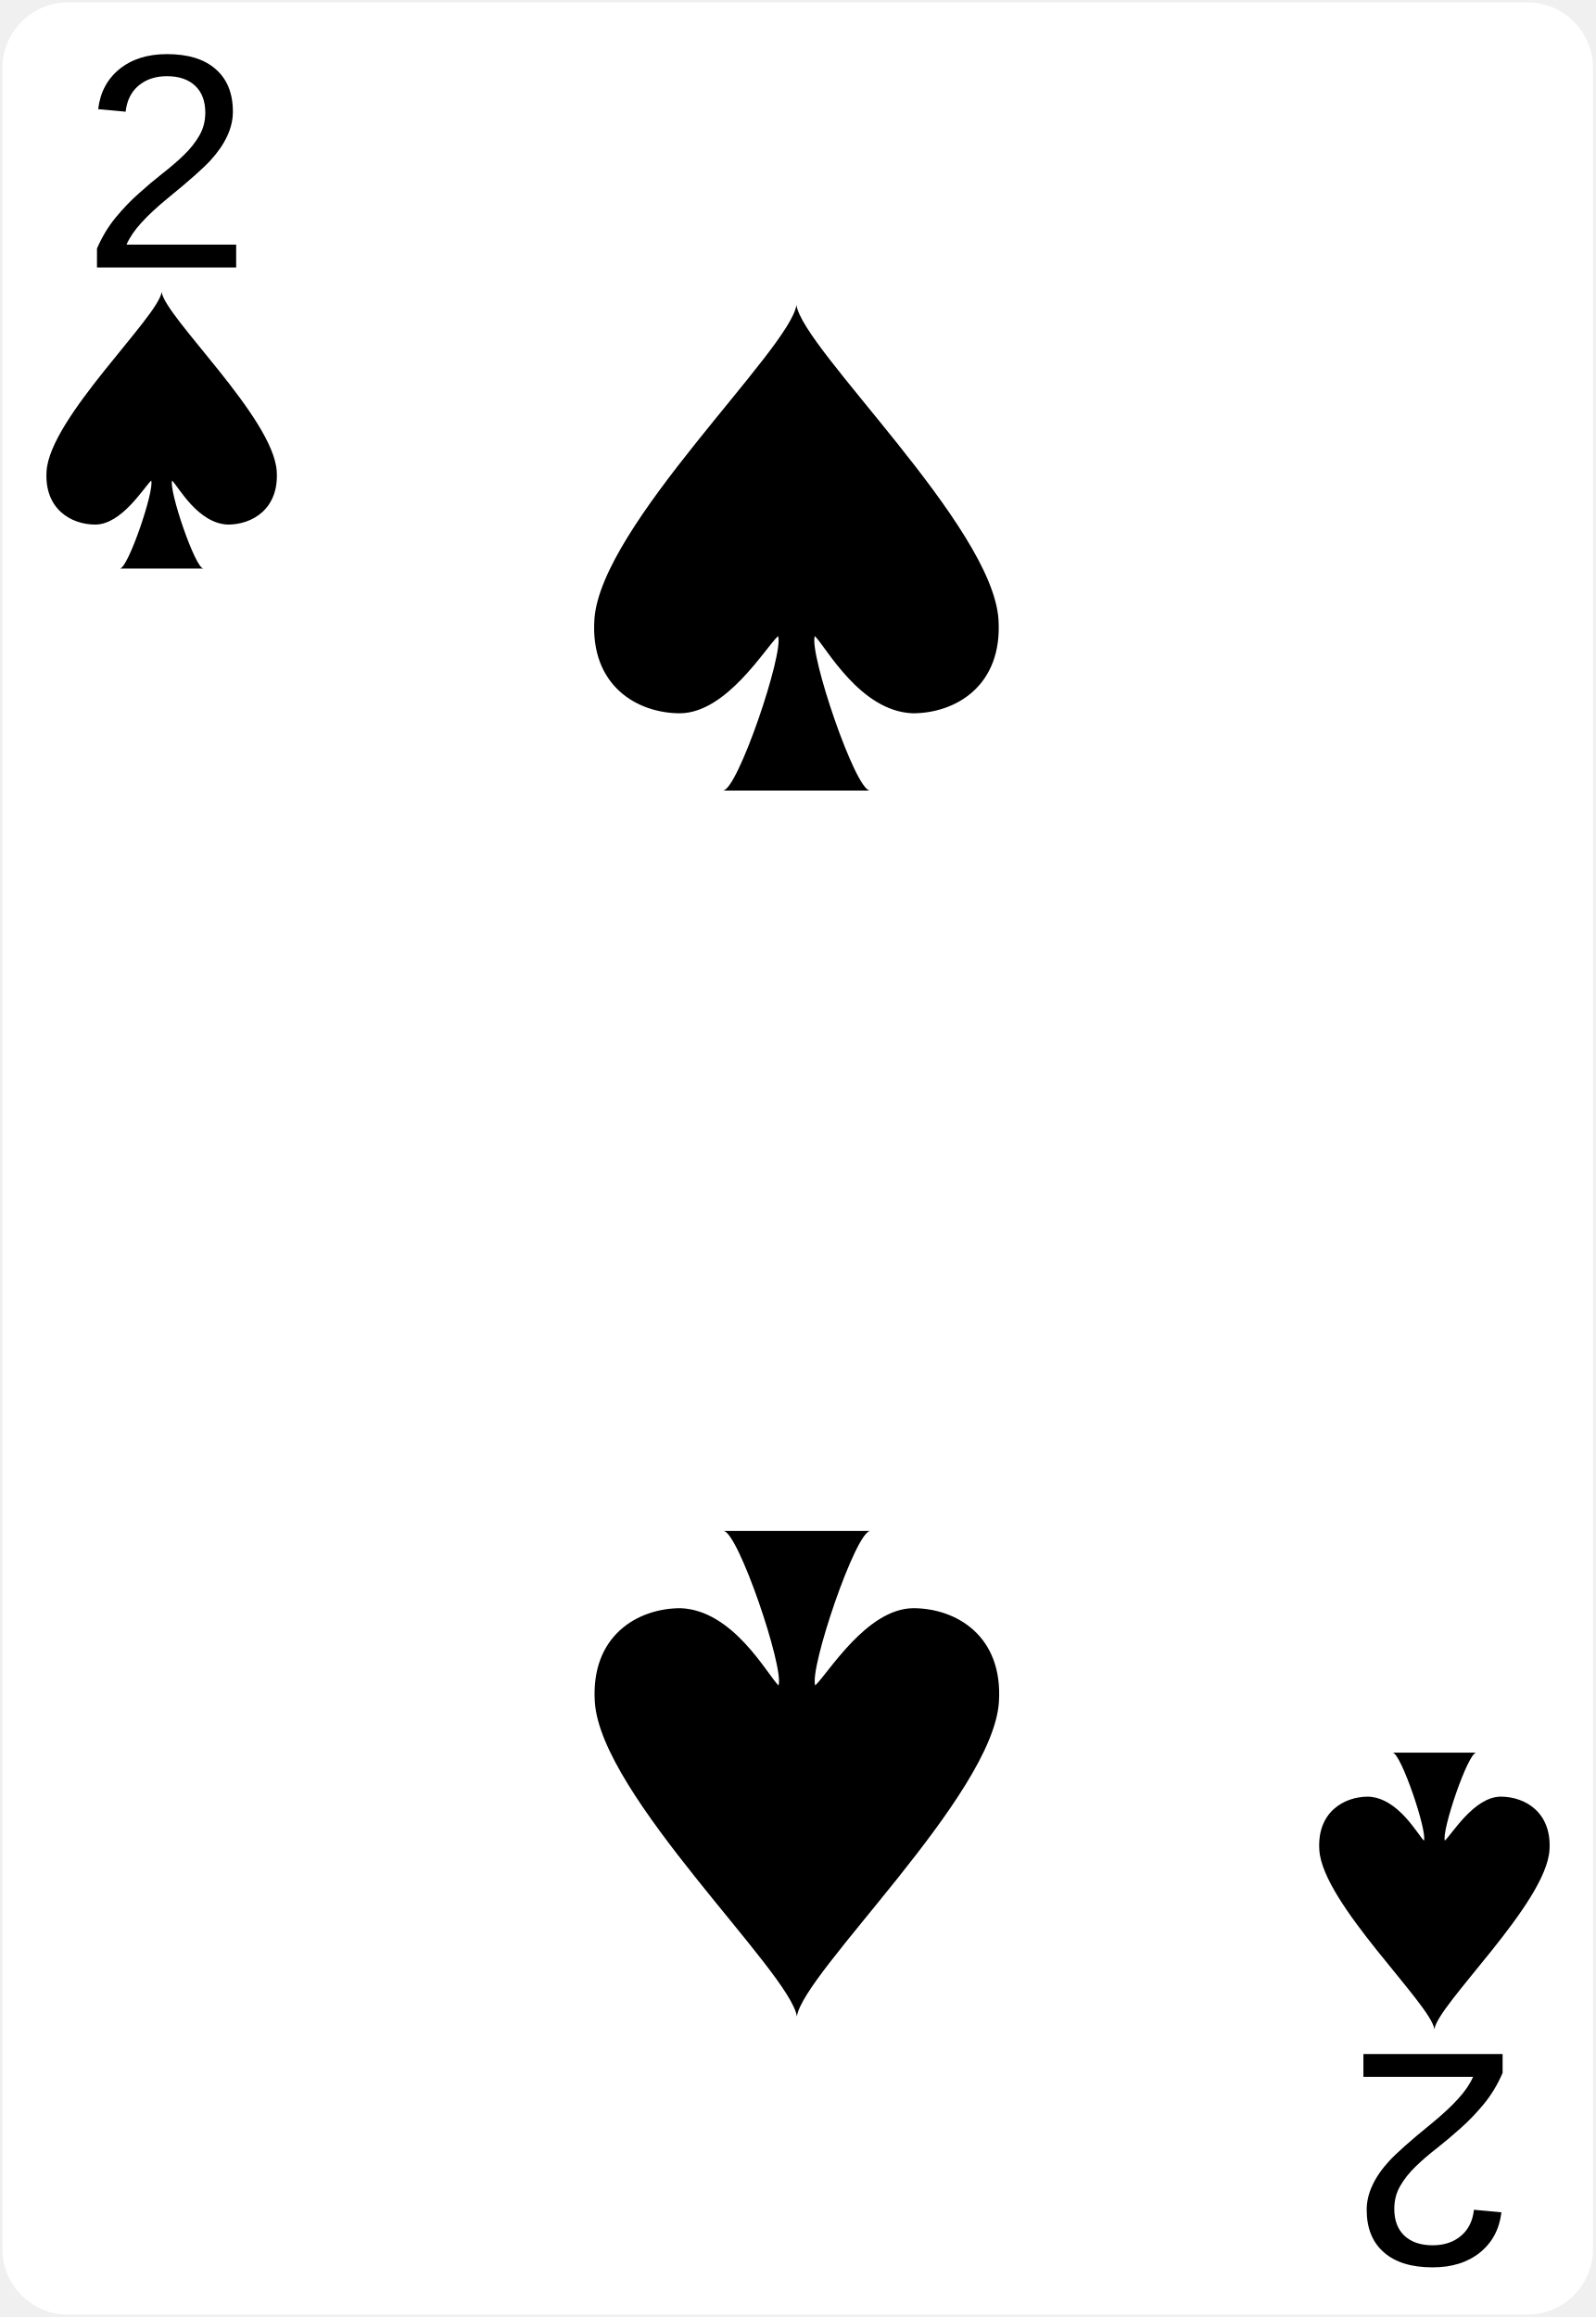
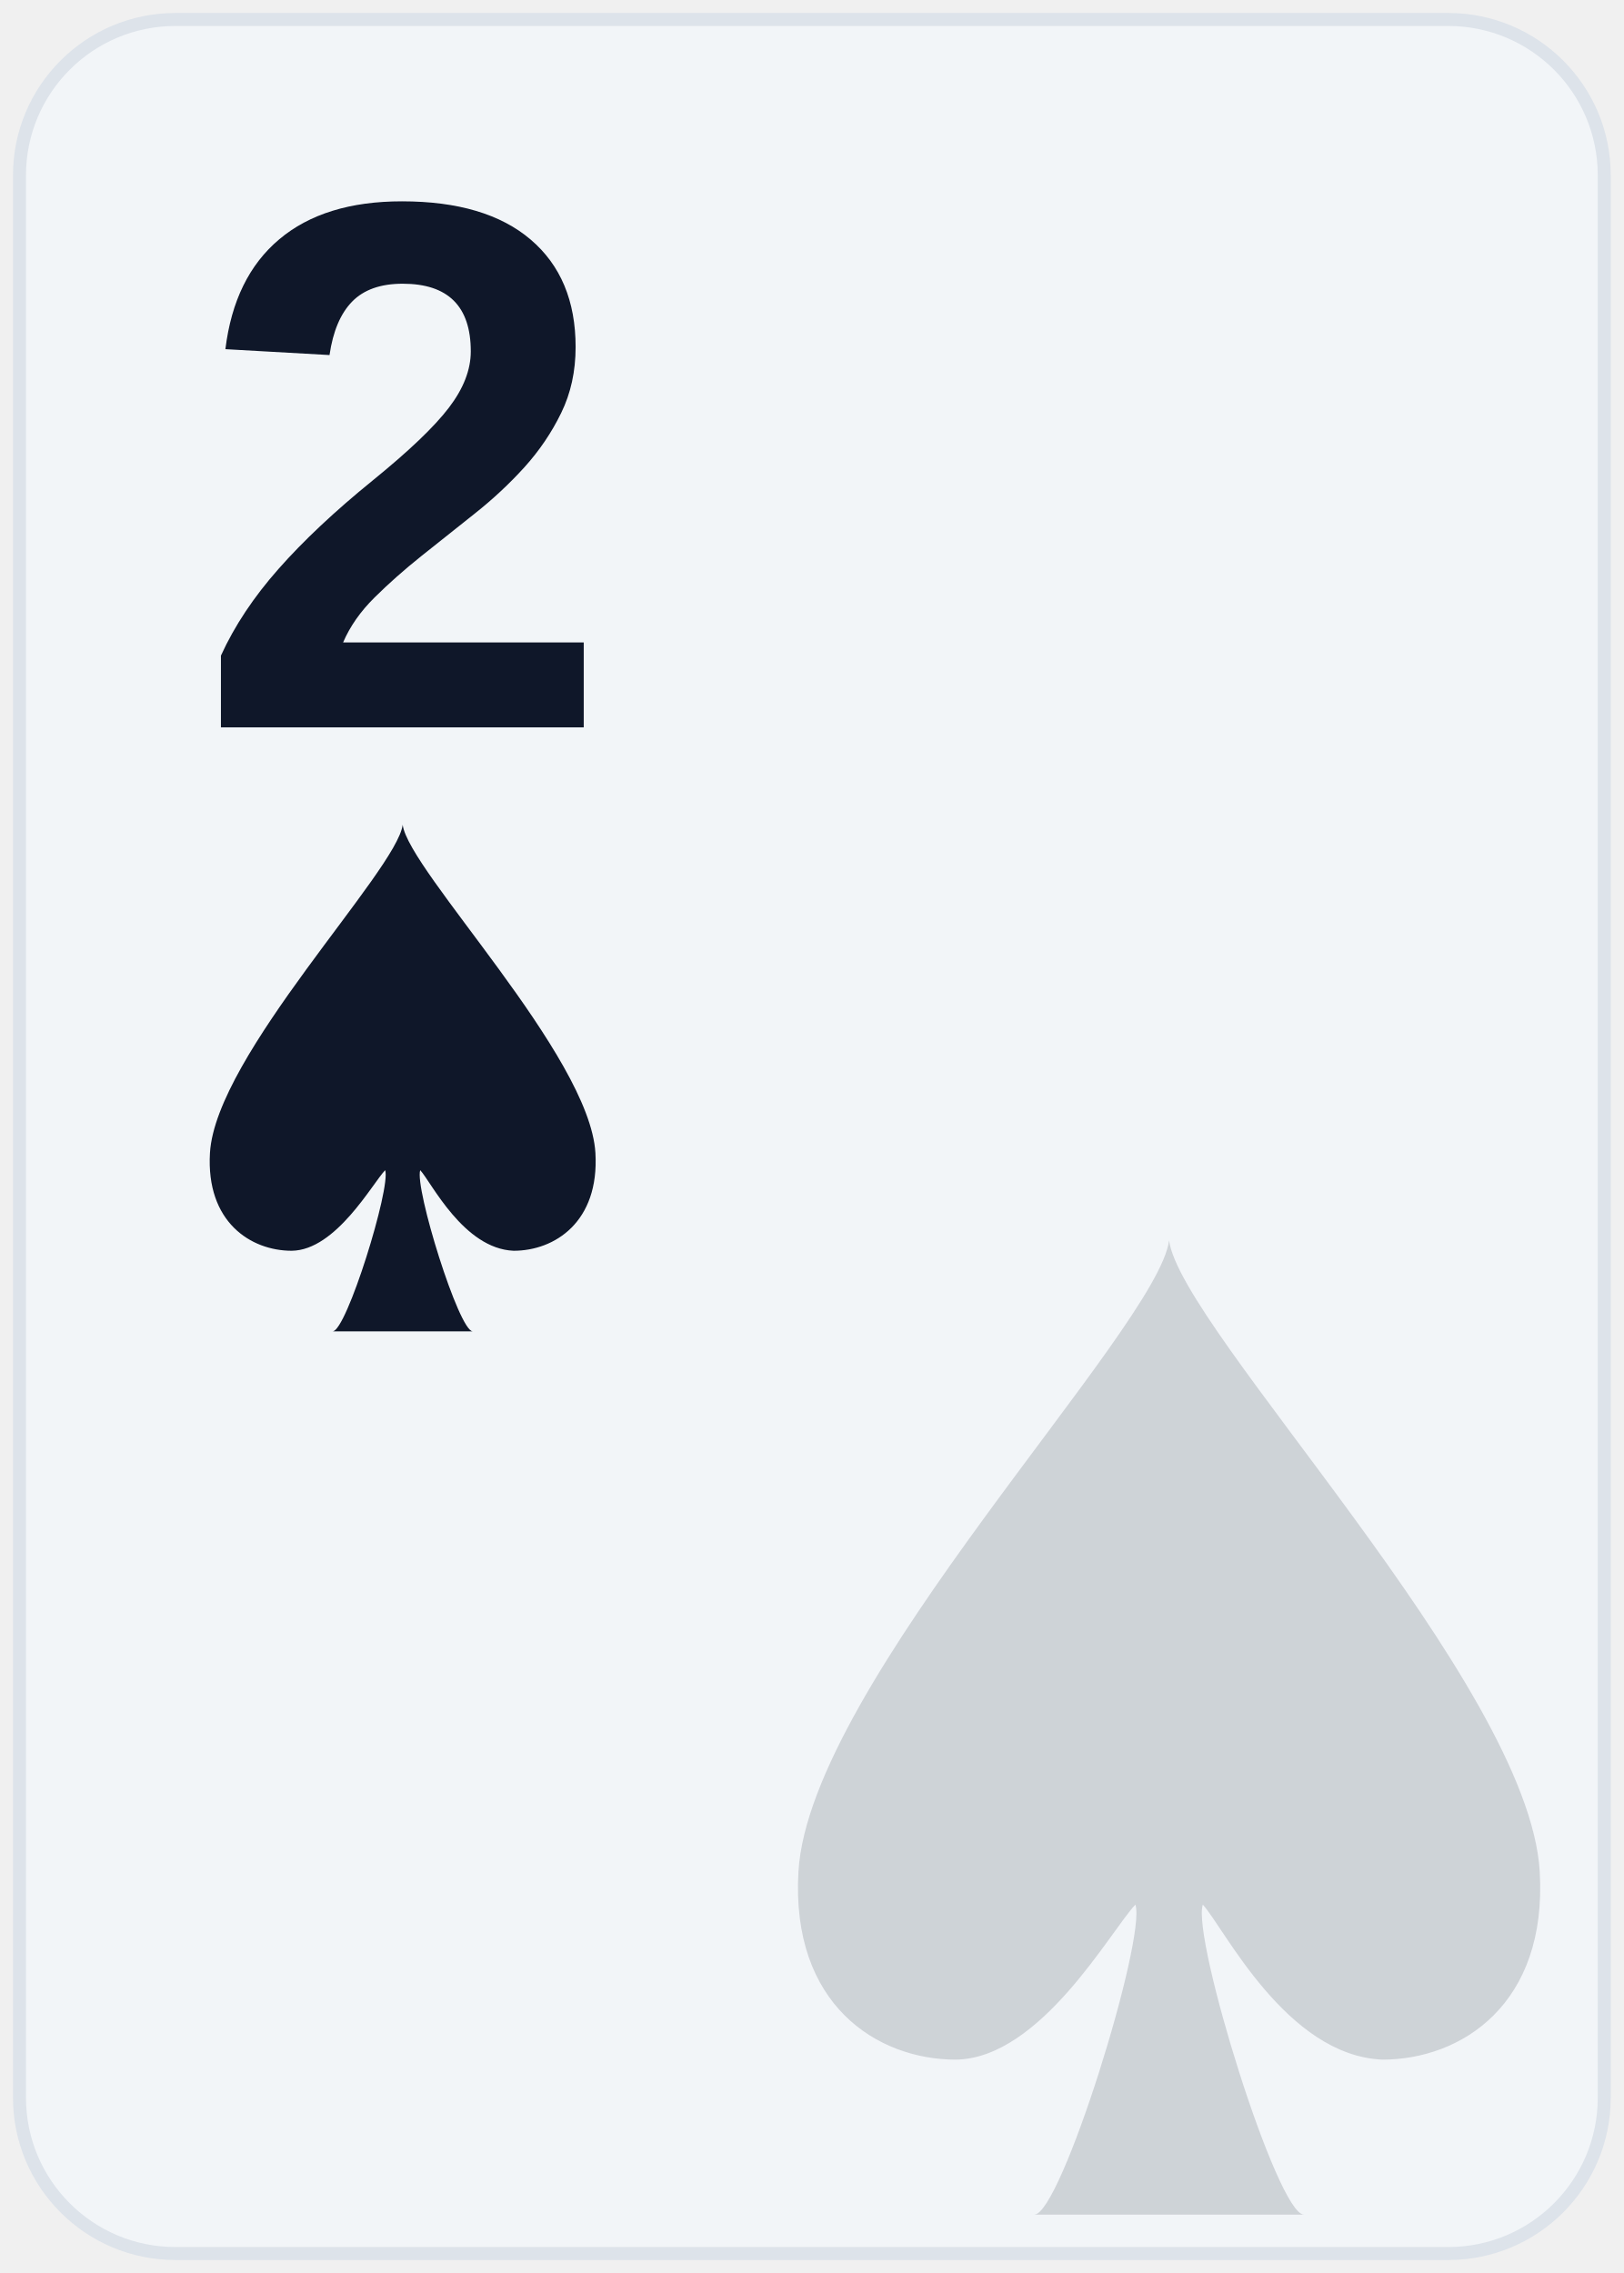
- <svg xmlns="http://www.w3.org/2000/svg" width="167.087pt" height="242.667pt" viewBox="0 0 167.087 242.667" xml:space="preserve" id="svg2" version="1.1">
-   <defs id="defs41" />
-   <g id="Layer_x0020_1" style="fill-rule:nonzero;clip-rule:nonzero;stroke:#000000;stroke-miterlimit:4;">
-     <path style="fill:#FFFFFF;stroke-width:0;" d="M166.837,235.548c0,3.777-3.087,6.869-6.871,6.869H7.111c-3.775,0-6.861-3.092-6.861-6.869V7.12C0.25,3.343,3.336,0.25,7.111,0.25h152.855    c3.784,0,6.871,3.093,6.871,6.87v228.428z" id="path5" />
-     <g style="stroke:none;" id="g7">
-       <g id="g9">
- 				
- 			</g>
-     </g>
-     <g id="g15">
- 			
- 		</g>
-     <g id="g19">
- 			
- 		</g>
-     <g style="stroke:none;" id="g23">
-       <g id="g25">
- 				
- 			</g>
-     </g>
-     <g style="stroke:none;" id="g31">
-       <g id="g33">
- 				
- 			</g>
-     </g>
+ <svg xmlns="http://www.w3.org/2000/svg" width="250" height="350" viewBox="0 0 250 350">
+   <defs>
+     <clipPath id="cc_2S">
+       <rect x="3" y="3" width="244" height="344" rx="24" ry="24" />
+     </clipPath>
+   </defs>
+   <rect x="3" y="3" width="244" height="344" rx="24" ry="24" fill="#f2f5f8" stroke="#dde3ea" stroke-width="2" />
+   <g clip-path="url(#cc_2S)">
+     <path d="M 7.989,3.103 C 7.747,-0.954 0.242,-8.59 0,-10.5 c -0.242,1.909 -7.747,9.545 -7.989,13.603 -0.169,2.868 1.695,4.057 3.39,4.057 1.835,-0.022 3.351,-2.801 3.873,-3.341 0.242,0.716 -1.603,6.682 -2.179,6.682 l 5.811,0 C 2.33,10.501 0.485,4.535 0.727,3.819 1.184,4.315 2.524,7.077 4.601,7.16 6.295,7.159 8.158,5.971 7.989,3.103 z" fill="#0f1729" opacity="0.16" transform="translate(180,266) scale(7.1429) translate(0,0)" />
  </g>
-   <text xml:space="preserve" style="font-size:32px;font-style:normal;font-weight:normal;line-height:125%;letter-spacing:0px;word-spacing:0px;fill:#000000;fill-opacity:1;stroke:none;font-family:Bitstream Vera Sans" x="8.547" y="28.013" id="text3788">
-     <tspan id="tspan3790" x="8.547" y="28.013" style="font-style:normal;font-variant:normal;font-weight:normal;font-stretch:normal;font-family:Arial;-inkscape-font-specification:Arial">2</tspan>
-   </text>
-   <g transform="matrix(1.508595,0,0,1.379325,16.92904,45.0659)" id="layer1-7">
-     <path id="sl" d="M 7.989,3.103 C 7.747,-0.954 0.242,-8.59 0,-10.5 c -0.242,1.909 -7.747,9.545 -7.989,13.603 -0.169,2.868 1.695,4.057 3.39,4.057 1.835,-0.022 3.351,-2.801 3.873,-3.341 0.242,0.716 -1.603,6.682 -2.179,6.682 l 5.811,0 C 2.33,10.501 0.485,4.535 0.727,3.819 1.184,4.315 2.524,7.077 4.601,7.16 6.295,7.159 8.158,5.971 7.989,3.103 z" style="fill:#000000" />
-   </g>
-   <g transform="matrix(2.648679,0,0,2.421718,83.41089,57.36599)" id="layer1-7-88">
-     <path id="sl-4" d="M 7.989,3.103 C 7.747,-0.954 0.242,-8.59 0,-10.5 c -0.242,1.909 -7.747,9.545 -7.989,13.603 -0.169,2.868 1.695,4.057 3.39,4.057 1.835,-0.022 3.351,-2.801 3.873,-3.341 0.242,0.716 -1.603,6.682 -2.179,6.682 l 5.811,0 C 2.33,10.501 0.485,4.535 0.727,3.819 1.184,4.315 2.524,7.077 4.601,7.16 6.295,7.159 8.158,5.971 7.989,3.103 z" style="fill:#000000" />
-   </g>
-   <text xml:space="preserve" style="font-size:32px;font-style:normal;font-weight:normal;line-height:125%;letter-spacing:0px;word-spacing:0px;fill:#000000;fill-opacity:1;stroke:none;font-family:Bitstream Vera Sans" x="-158.978" y="-215.124" id="text3788-7" transform="scale(-1,-1)">
-     <tspan id="tspan3790-6" x="-158.978" y="-215.124" style="font-style:normal;font-variant:normal;font-weight:normal;font-stretch:normal;font-family:Arial;-inkscape-font-specification:Arial">2</tspan>
-   </text>
-   <g transform="matrix(-1.508595,0,0,-1.379325,150.2251,198.0441)" id="layer1-7-3">
-     <path id="sl-1" d="M 7.989,3.103 C 7.747,-0.954 0.242,-8.59 0,-10.5 c -0.242,1.909 -7.747,9.545 -7.989,13.603 -0.169,2.868 1.695,4.057 3.39,4.057 1.835,-0.022 3.351,-2.801 3.873,-3.341 0.242,0.716 -1.603,6.682 -2.179,6.682 l 5.811,0 C 2.33,10.501 0.485,4.535 0.727,3.819 1.184,4.315 2.524,7.077 4.601,7.16 6.295,7.159 8.158,5.971 7.989,3.103 z" style="fill:#000000" />
-   </g>
-   <g transform="matrix(-2.648679,0,0,-2.421718,83.45613,185.7713)" id="layer1-7-88-7">
-     <path id="sl-4-5" d="M 7.989,3.103 C 7.747,-0.954 0.242,-8.59 0,-10.5 c -0.242,1.909 -7.747,9.545 -7.989,13.603 -0.169,2.868 1.695,4.057 3.39,4.057 1.835,-0.022 3.351,-2.801 3.873,-3.341 0.242,0.716 -1.603,6.682 -2.179,6.682 l 5.811,0 C 2.33,10.501 0.485,4.535 0.727,3.819 1.184,4.315 2.524,7.077 4.601,7.16 6.295,7.159 8.158,5.971 7.989,3.103 z" style="fill:#000000" />
-   </g>
+   <text x="30" y="112" text-anchor="start" font-family="'Space Grotesk', Arial, sans-serif" font-weight="700" font-size="116" letter-spacing="0" fill="#0f1729">2</text>
+   <path d="M 7.989,3.103 C 7.747,-0.954 0.242,-8.59 0,-10.5 c -0.242,1.909 -7.747,9.545 -7.989,13.603 -0.169,2.868 1.695,4.057 3.39,4.057 1.835,-0.022 3.351,-2.801 3.873,-3.341 0.242,0.716 -1.603,6.682 -2.179,6.682 l 5.811,0 C 2.33,10.501 0.485,4.535 0.727,3.819 1.184,4.315 2.524,7.077 4.601,7.16 6.295,7.159 8.158,5.971 7.989,3.103 z" fill="#0f1729" transform="translate(62,166) scale(3.7143) translate(0,0)" />
</svg>
